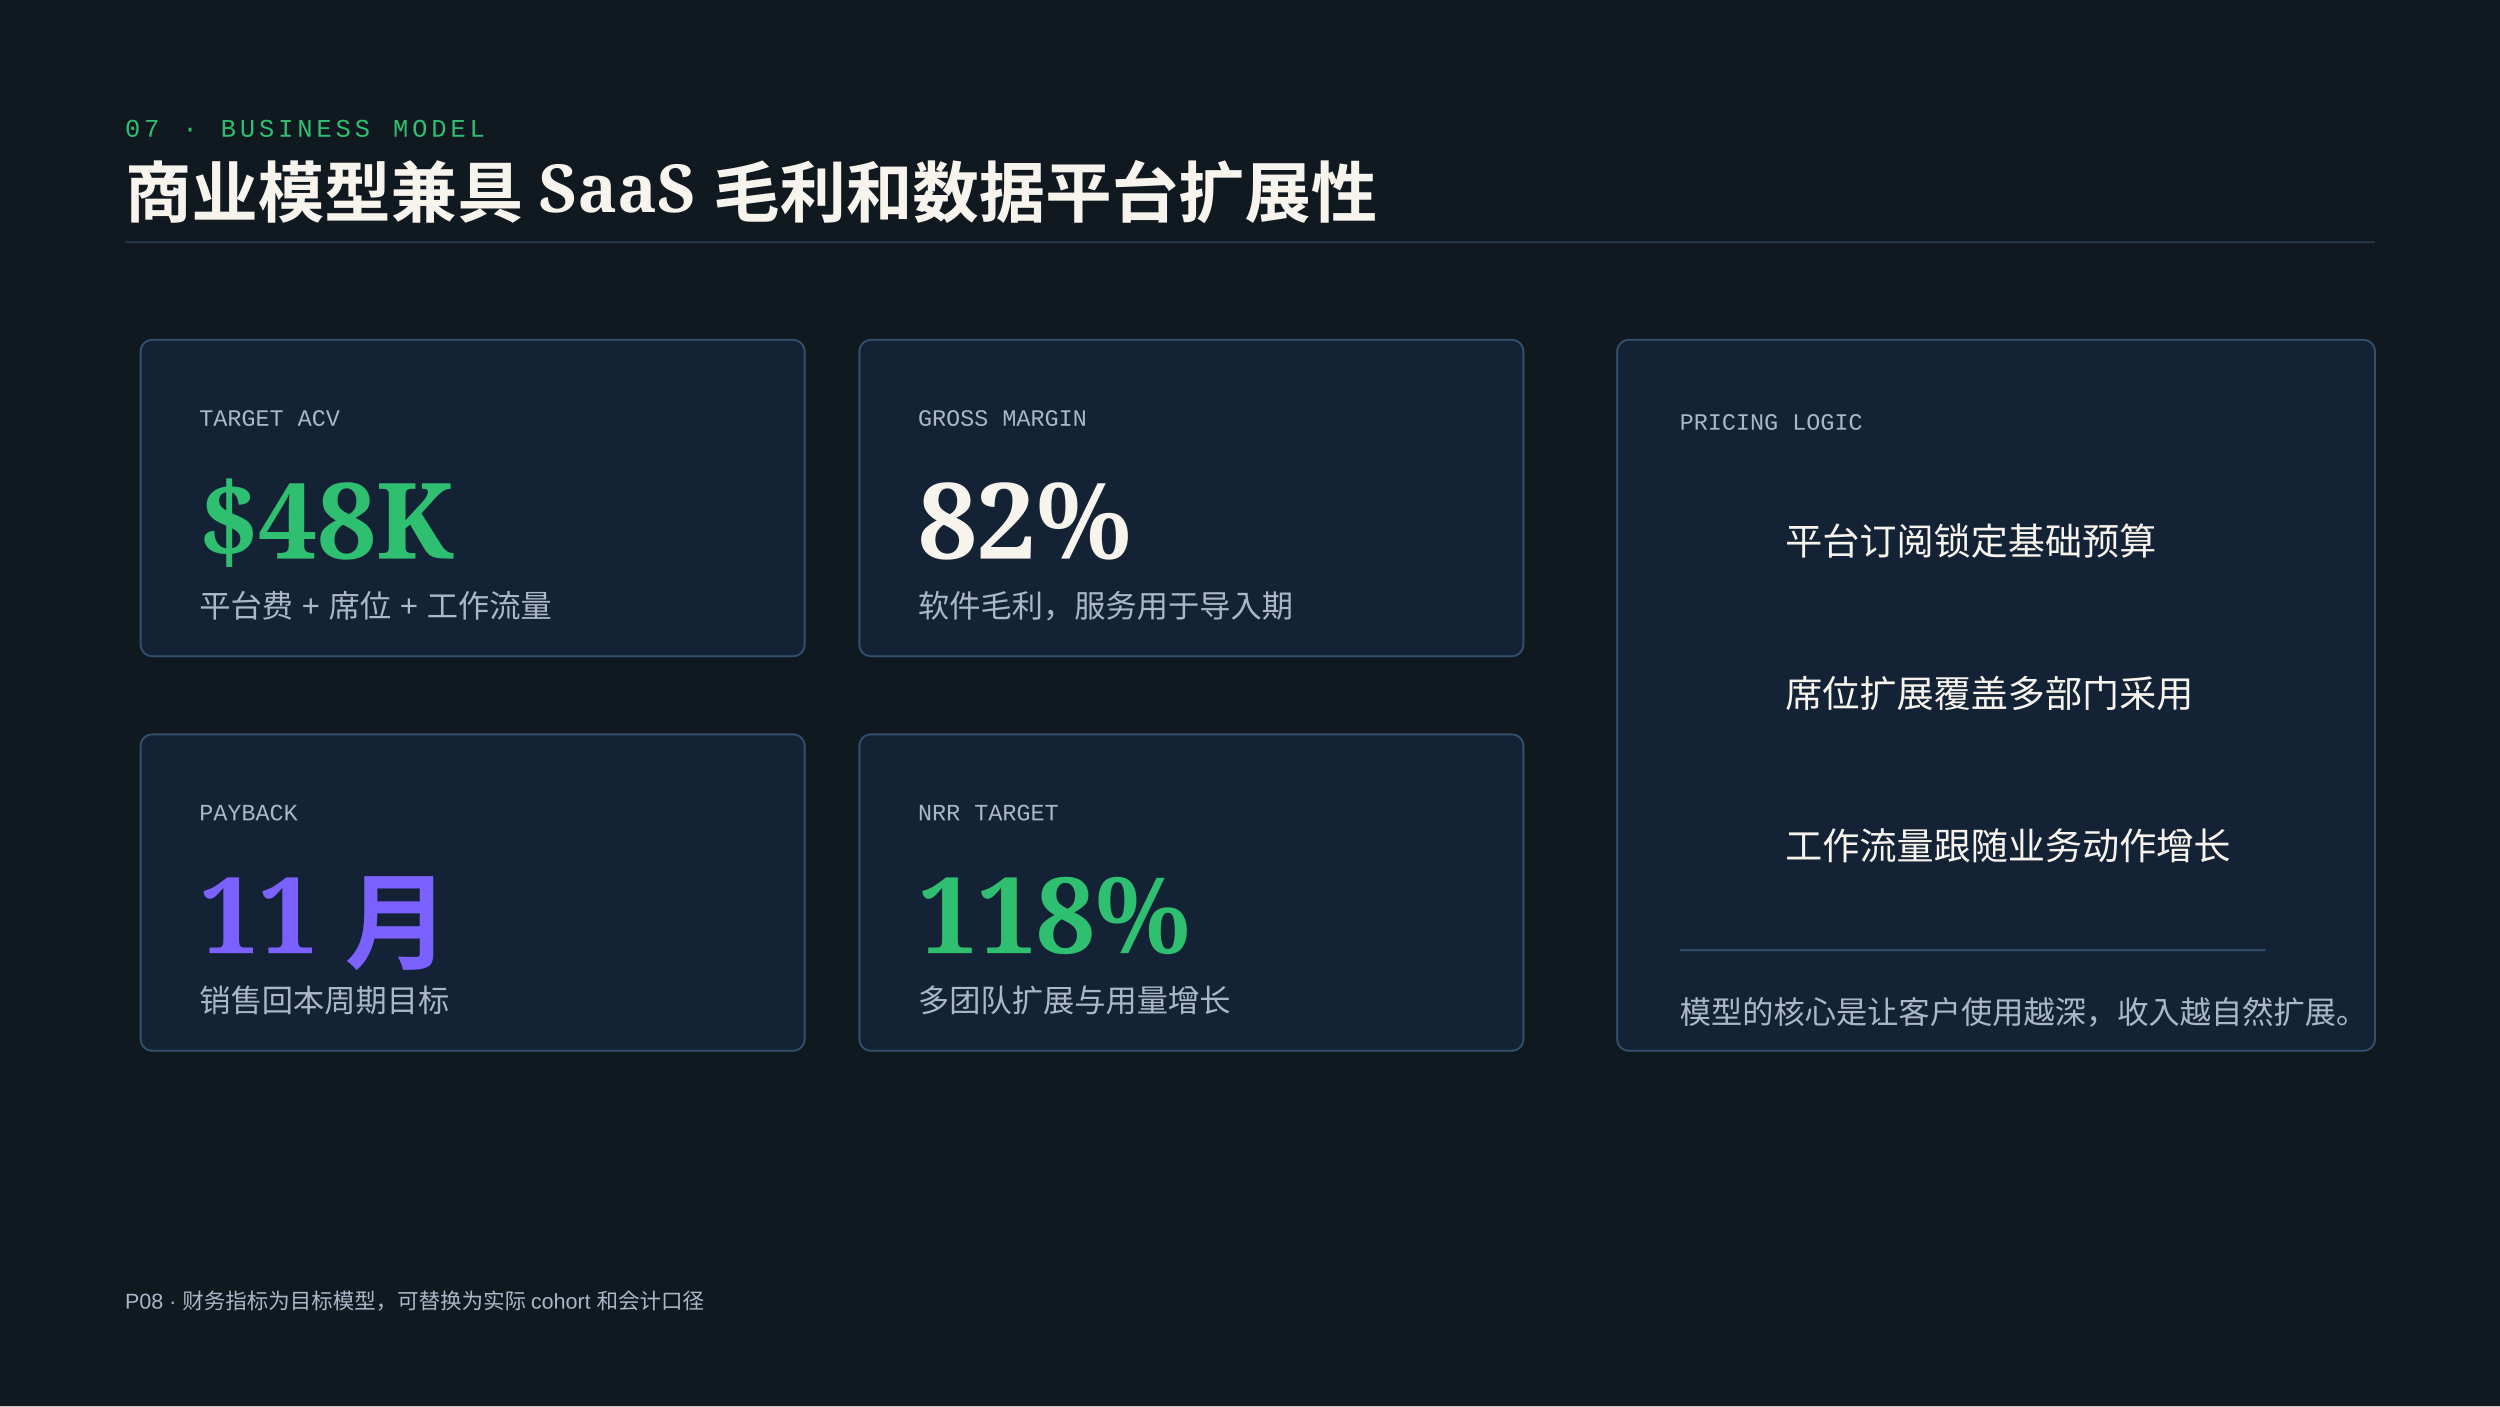
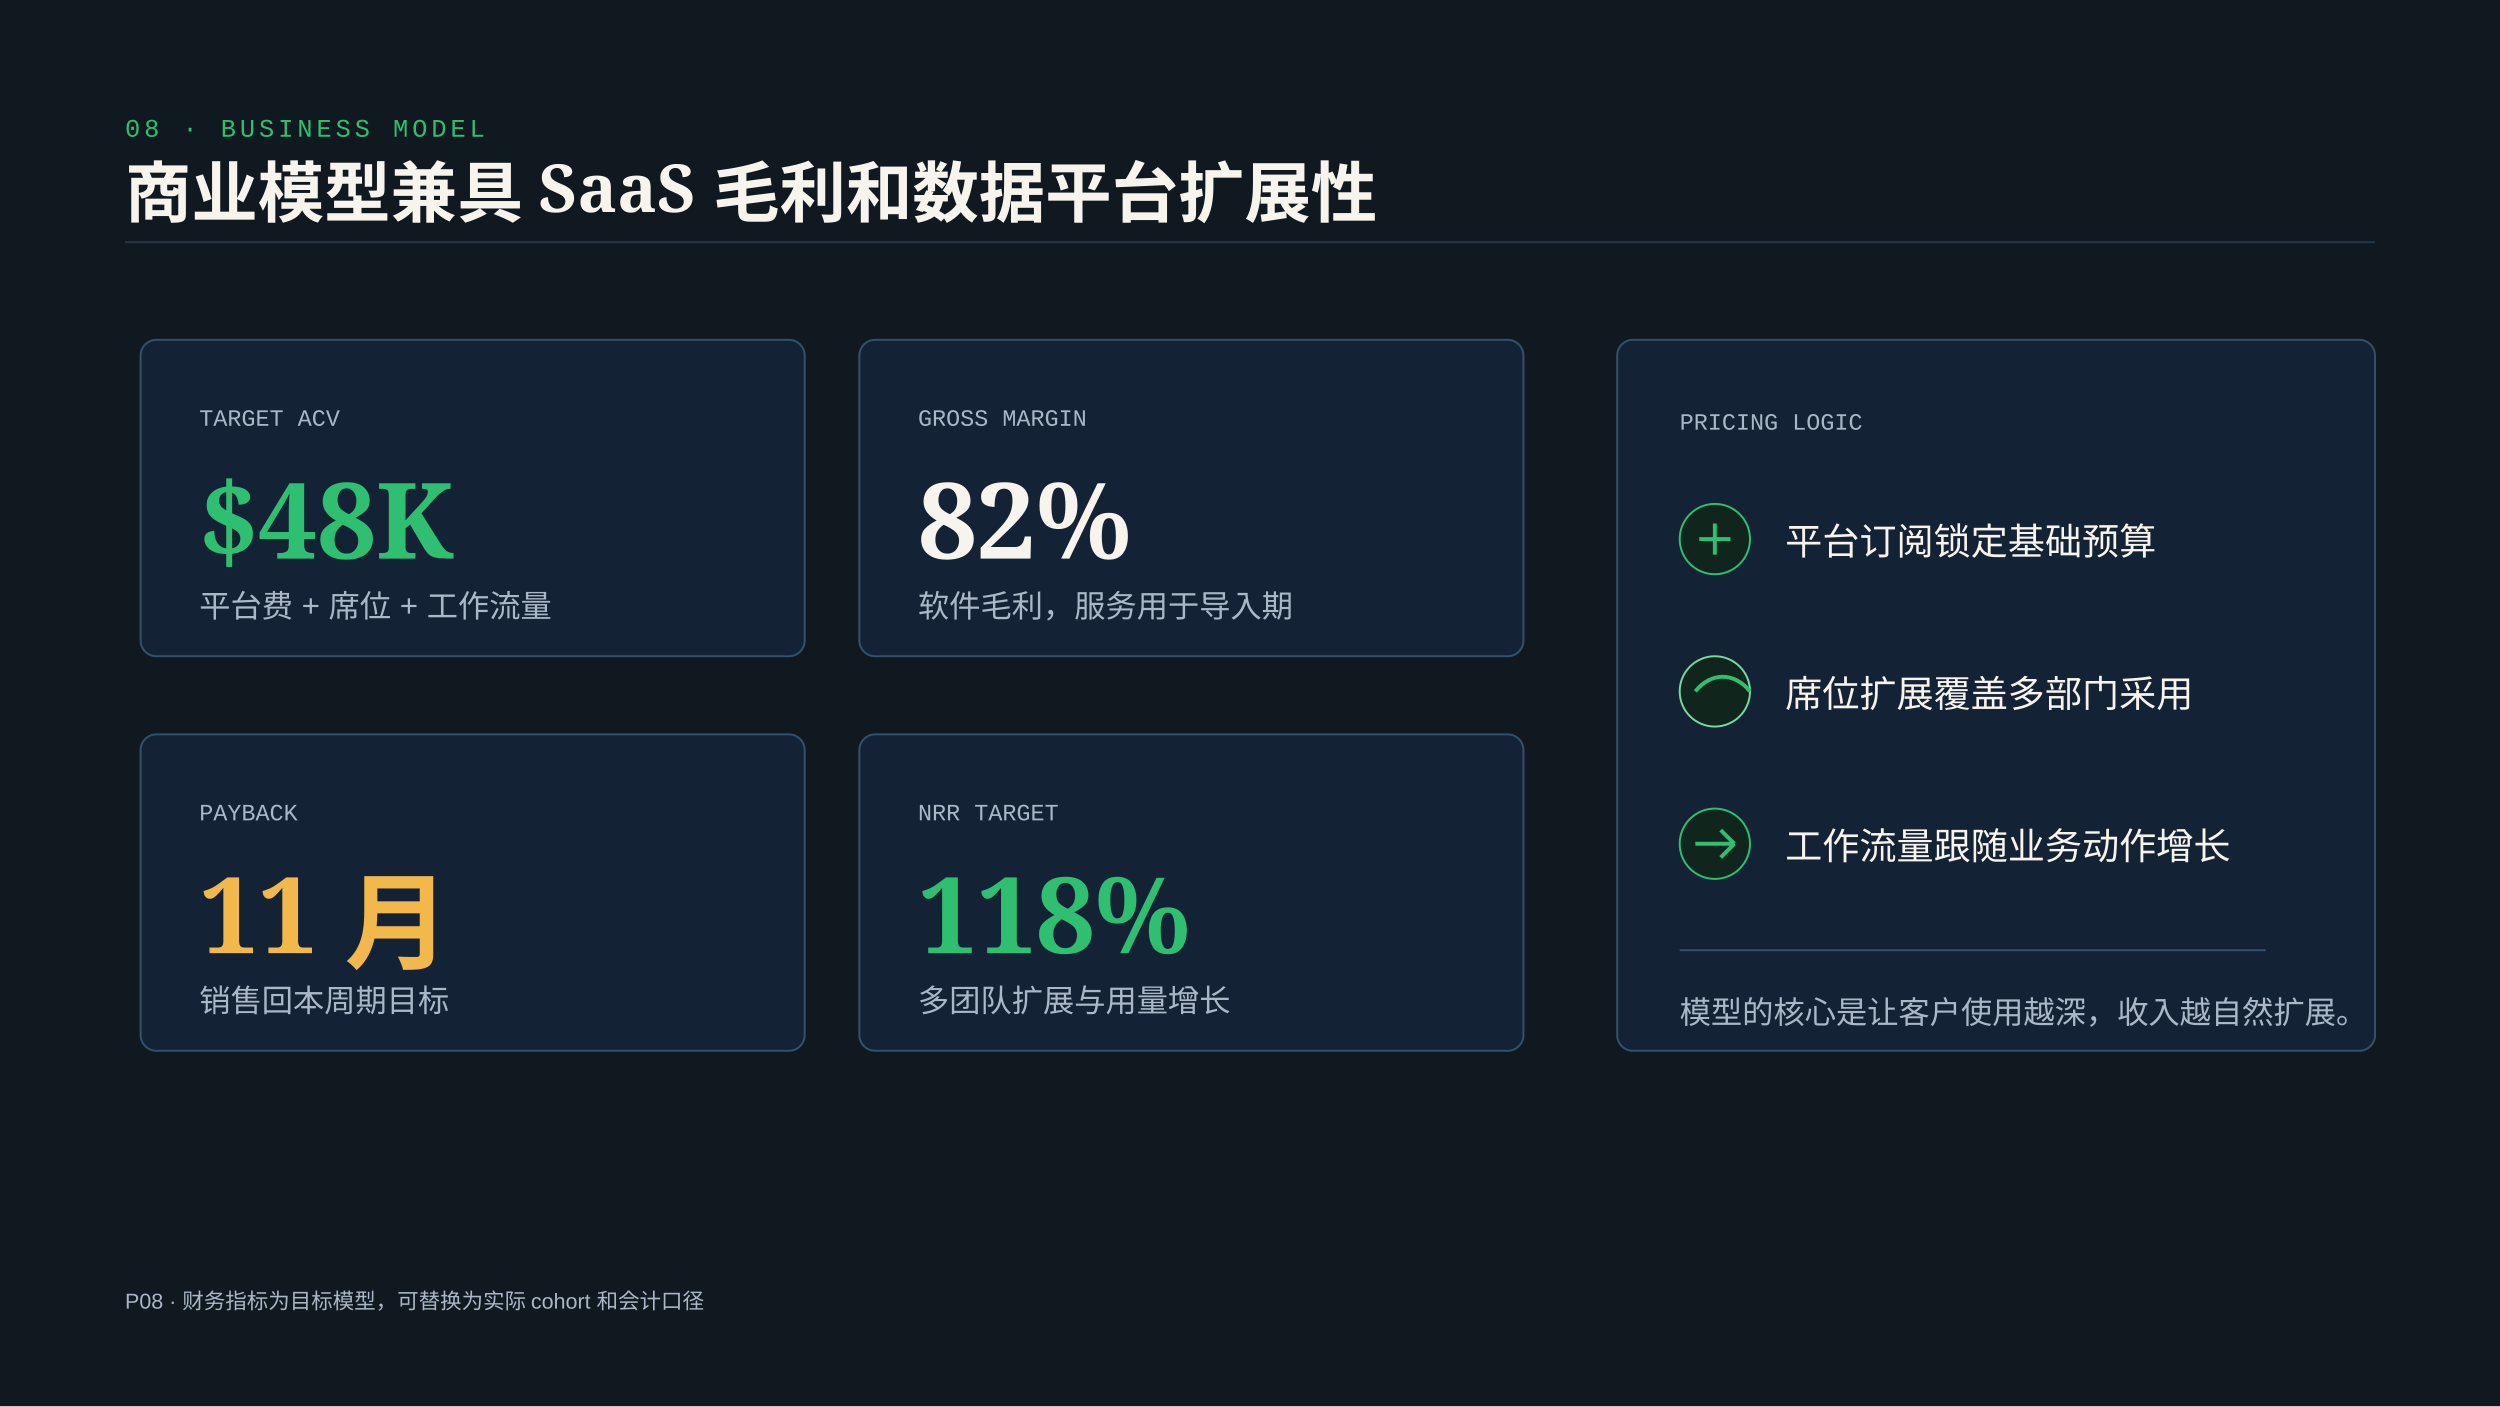
<svg xmlns="http://www.w3.org/2000/svg" viewBox="0 0 1280 720" width="1280" height="720">
-   <g id="background">
-     <rect x="0" y="0" width="1280" height="720" fill="#101820" />
-     <path d="M64 124 H1216" stroke="#33516D" stroke-width="1" stroke-opacity="0.55" />
+   <defs>
+     <style>.mono{font-family:Consolas,"Courier New",monospace}.serif{font-family:Georgia,SimSun,serif}.sans{font-family:"Microsoft YaHei",Arial,sans-serif}</style>
+   </defs>
+   <rect width="1280" height="720" fill="#101820" />
+   <path d="M64 124H1216" stroke="#33516D" stroke-opacity="0.55" />
+   <text x="64" y="70" class="mono" font-size="13" fill="#2FBF71" letter-spacing="2">08 · BUSINESS MODEL</text>
+   <text x="64" y="111" class="serif" font-size="34" font-weight="700" fill="#F7F4ED">商业模型兼具 SaaS 毛利和数据平台扩展性</text>
+   <g>
+     <rect x="72" y="174" width="340" height="162" rx="8" fill="#142235" stroke="#33516D" />
+     <text x="102" y="218" class="mono" font-size="12" fill="#A9B7C7">TARGET ACV</text>
+     <text x="102" y="286" class="serif" font-size="54" font-weight="700" fill="#2FBF71">$48K</text>
+     <text x="102" y="316" class="sans" font-size="16" fill="#A9B7C7">平台费 + 席位 + 工作流量</text>
+     <rect x="440" y="174" width="340" height="162" rx="8" fill="#142235" stroke="#33516D" />
+     <text x="470" y="218" class="mono" font-size="12" fill="#A9B7C7">GROSS MARGIN</text>
+     <text x="470" y="286" class="serif" font-size="54" font-weight="700" fill="#F7F4ED">82%</text>
+     <text x="470" y="316" class="sans" font-size="16" fill="#A9B7C7">软件毛利，服务用于导入期</text>
+     <rect x="72" y="376" width="340" height="162" rx="8" fill="#142235" stroke="#33516D" />
+     <text x="102" y="420" class="mono" font-size="12" fill="#A9B7C7">PAYBACK</text>
+     <text x="102" y="488" class="serif" font-size="54" font-weight="700" fill="#F2B84B">11 月</text>
+     <text x="102" y="518" class="sans" font-size="16" fill="#A9B7C7">销售回本周期目标</text>
+     <rect x="440" y="376" width="340" height="162" rx="8" fill="#142235" stroke="#33516D" />
+     <text x="470" y="420" class="mono" font-size="12" fill="#A9B7C7">NRR TARGET</text>
+     <text x="470" y="488" class="serif" font-size="54" font-weight="700" fill="#2FBF71">118%</text>
+     <text x="470" y="518" class="sans" font-size="16" fill="#A9B7C7">多团队扩展与用量增长</text>
  </g>
-   <g id="header">
-     <text x="64" y="70" font-family="Consolas, &quot;Courier New&quot;, monospace" font-size="13" fill="#2FBF71" letter-spacing="2">07 · BUSINESS MODEL</text>
-     <text x="64" y="111" font-family="Georgia, SimSun, serif" font-size="34" font-weight="700" fill="#F7F4ED">商业模型兼具 SaaS 毛利和数据平台扩展性</text>
+   <g>
+     <rect x="828" y="174" width="388" height="364" rx="8" fill="#142235" stroke="#33516D" />
+     <text x="860" y="220" class="mono" font-size="12" fill="#A9B7C7">PRICING LOGIC</text>
+     <g class="sans" font-size="19" fill="#F7F4ED">
+       <circle cx="878" cy="276" r="18" fill="#10251C" stroke="#2FBF71" />
+       <text x="914" y="284">平台订阅锁定基础预算</text>
+       <circle cx="878" cy="354" r="18" fill="#10251C" stroke="#76D9A0" />
+       <text x="914" y="362">席位扩展覆盖多部门采用</text>
+       <circle cx="878" cy="432" r="18" fill="#10251C" stroke="#2FBF71" />
+       <text x="914" y="440">工作流量跟随业务动作增长</text>
+     </g>
+     <path d="M870 276h16m-8-8v16M868 354c8-10 20-10 28 0M868 432h20m0 0-7-7m7 7-7 7" stroke="#2FBF71" stroke-width="2" fill="none" />
+     <rect x="860" y="486" width="300" height="1" fill="#33516D" />
+     <text x="860" y="524" class="sans" font-size="16" fill="#A9B7C7">模型的核心是让客户使用越深，收入越自然扩展。</text>
  </g>
-   <g id="chartArea">
-     <rect x="72" y="174" width="340" height="162" rx="6" fill="#142235" stroke="#33516D" stroke-width="1" />
-     <text x="102" y="218" font-family="Consolas, &quot;Courier New&quot;, monospace" font-size="12" fill="#A9B7C7">TARGET ACV</text>
-     <text x="102" y="286" font-family="Georgia, SimSun, serif" font-size="54" font-weight="700" fill="#2FBF71">$48K</text>
-     <text x="102" y="316" font-family="&quot;Microsoft YaHei&quot;, Arial, sans-serif" font-size="16" fill="#A9B7C7">平台费 + 席位 + 工作流量</text>
-     <rect x="440" y="174" width="340" height="162" rx="6" fill="#142235" stroke="#33516D" stroke-width="1" />
-     <text x="470" y="218" font-family="Consolas, &quot;Courier New&quot;, monospace" font-size="12" fill="#A9B7C7">GROSS MARGIN</text>
-     <text x="470" y="286" font-family="Georgia, SimSun, serif" font-size="54" font-weight="700" fill="#F7F4ED">82%</text>
-     <text x="470" y="316" font-family="&quot;Microsoft YaHei&quot;, Arial, sans-serif" font-size="16" fill="#A9B7C7">软件毛利，服务用于导入期</text>
-     <rect x="72" y="376" width="340" height="162" rx="6" fill="#142235" stroke="#33516D" stroke-width="1" />
-     <text x="102" y="420" font-family="Consolas, &quot;Courier New&quot;, monospace" font-size="12" fill="#A9B7C7">PAYBACK</text>
-     <text x="102" y="488" font-family="Georgia, SimSun, serif" font-size="54" font-weight="700" fill="#7B61FF">11 月</text>
-     <text x="102" y="518" font-family="&quot;Microsoft YaHei&quot;, Arial, sans-serif" font-size="16" fill="#A9B7C7">销售回本周期目标</text>
-     <rect x="440" y="376" width="340" height="162" rx="6" fill="#142235" stroke="#33516D" stroke-width="1" />
-     <text x="470" y="420" font-family="Consolas, &quot;Courier New&quot;, monospace" font-size="12" fill="#A9B7C7">NRR TARGET</text>
-     <text x="470" y="488" font-family="Georgia, SimSun, serif" font-size="54" font-weight="700" fill="#2FBF71">118%</text>
-     <text x="470" y="518" font-family="&quot;Microsoft YaHei&quot;, Arial, sans-serif" font-size="16" fill="#A9B7C7">多团队扩展与用量增长</text>
-   </g>
-   <g id="pricing-bridge">
-     <rect x="828" y="174" width="388" height="364" rx="6" fill="#142235" stroke="#33516D" stroke-width="1" />
-     <text x="860" y="220" font-family="Consolas, &quot;Courier New&quot;, monospace" font-size="12" fill="#A9B7C7">PRICING LOGIC</text>
-     <use data-icon="tabler-outline/cash" x="860" y="258" width="36" height="36" fill="#2FBF71" stroke-width="2" />
-     <text x="914" y="284" font-family="&quot;Microsoft YaHei&quot;, Arial, sans-serif" font-size="19" fill="#F7F4ED">平台订阅锁定基础预算</text>
-     <use data-icon="tabler-outline/users" x="860" y="336" width="36" height="36" fill="#7B61FF" stroke-width="2" />
-     <text x="914" y="362" font-family="&quot;Microsoft YaHei&quot;, Arial, sans-serif" font-size="19" fill="#F7F4ED">席位扩展覆盖多部门采用</text>
-     <use data-icon="tabler-outline/route" x="860" y="414" width="36" height="36" fill="#2FBF71" stroke-width="2" />
-     <text x="914" y="440" font-family="&quot;Microsoft YaHei&quot;, Arial, sans-serif" font-size="19" fill="#F7F4ED">工作流量跟随业务动作增长</text>
-     <rect x="860" y="486" width="300" height="1" fill="#33516D" />
-     <text x="860" y="524" font-family="&quot;Microsoft YaHei&quot;, Arial, sans-serif" font-size="16" fill="#A9B7C7">模型的核心是让客户使用越深，收入越自然扩展。</text>
-   </g>
-   <g id="footer">
-     <text x="64" y="670" font-family="&quot;Microsoft YaHei&quot;, Arial, sans-serif" font-size="11" fill="#A9B7C7">P08 · 财务指标为目标模型，可替换为实际 cohort 和会计口径</text>
-   </g>
+   <text x="64" y="670" class="sans" font-size="11" fill="#A9B7C7">P08 · 财务指标为目标模型，可替换为实际 cohort 和会计口径</text>
</svg>
